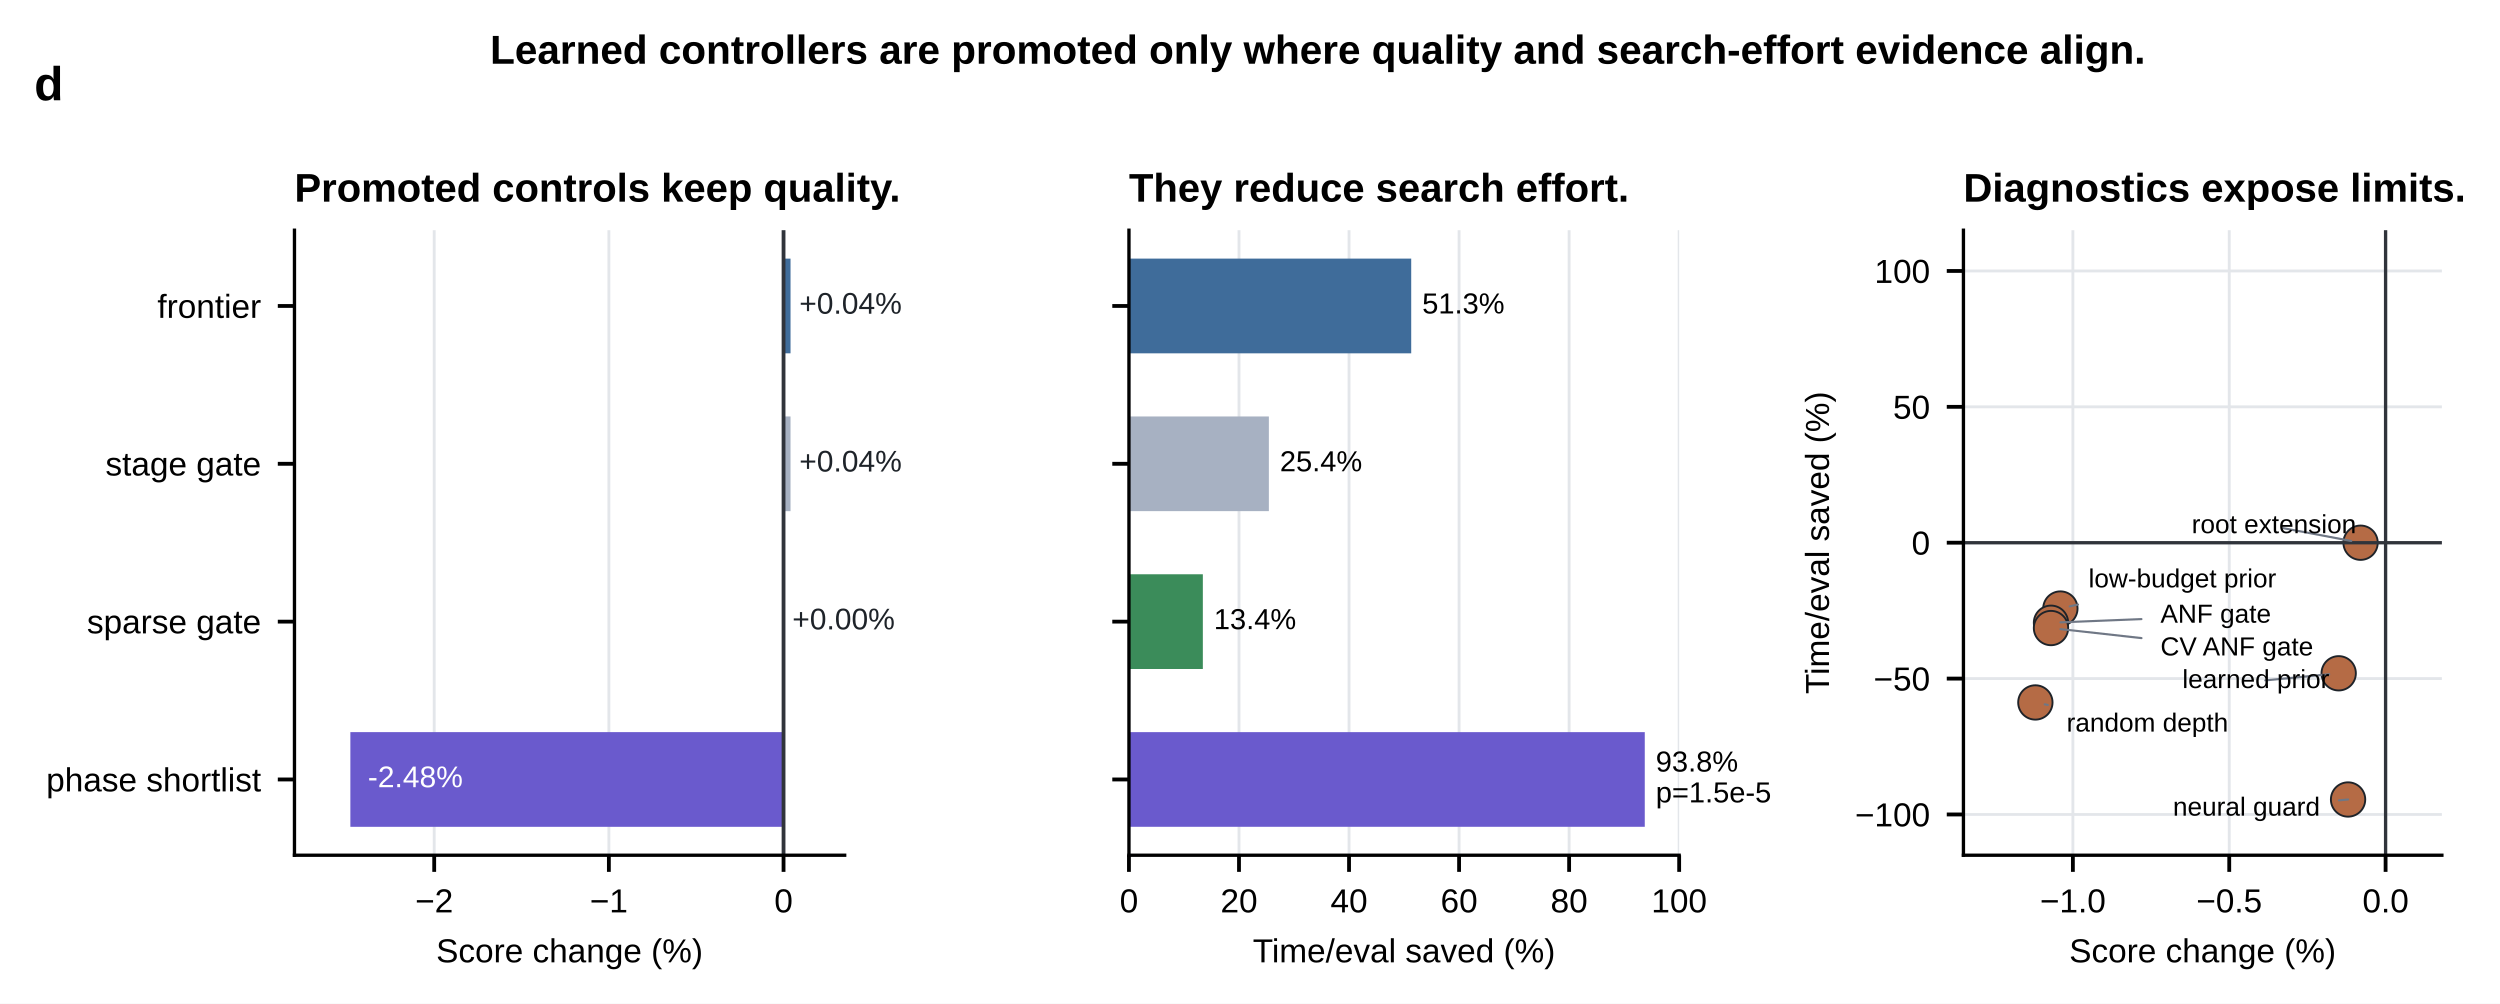
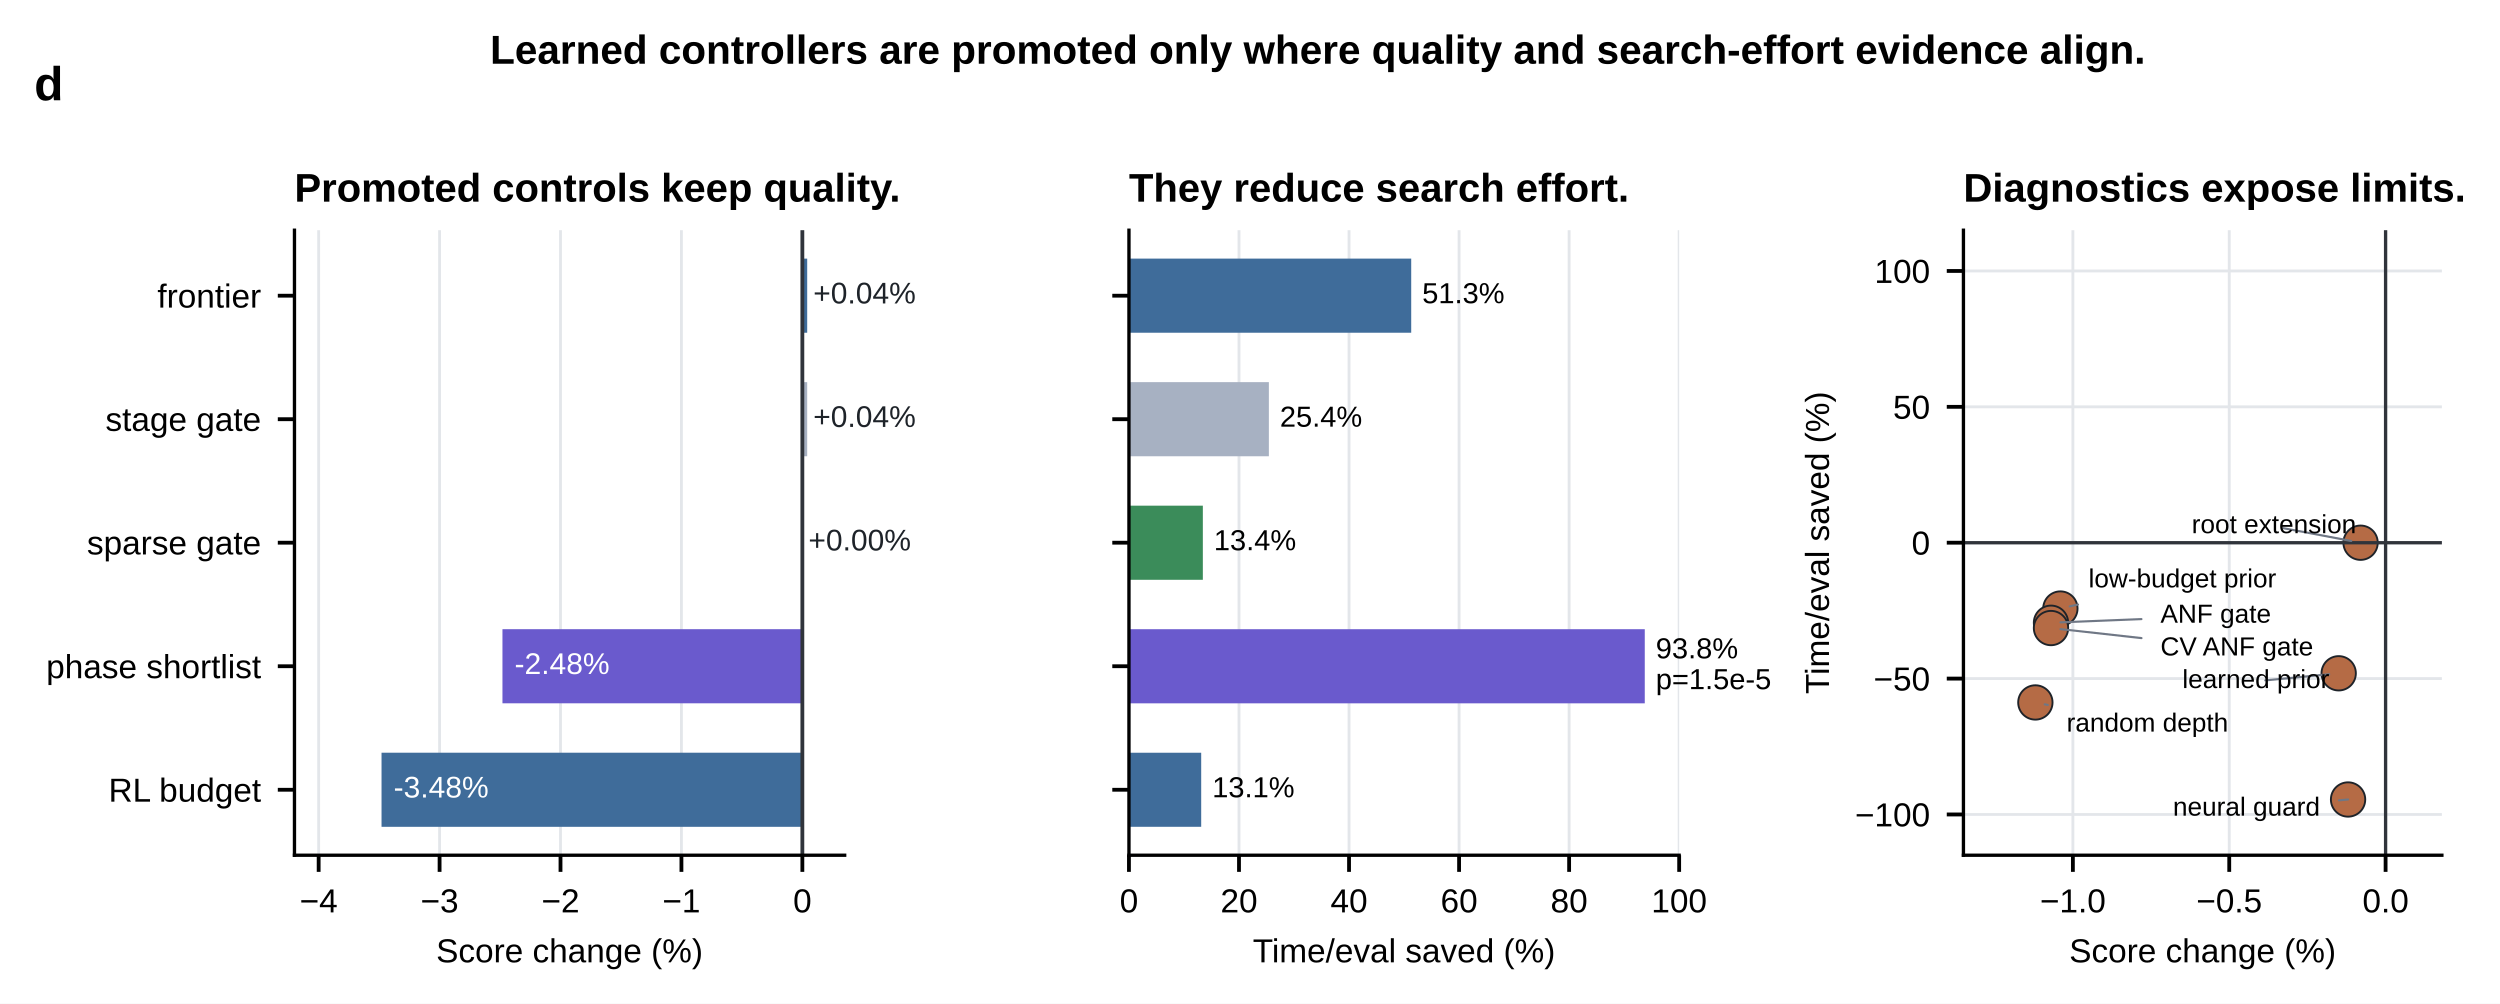
<svg xmlns="http://www.w3.org/2000/svg" xmlns:xlink="http://www.w3.org/1999/xlink" width="525.063pt" height="210.791pt" viewBox="0 0 525.063 210.791" version="1.1">
  <defs>
    <style type="text/css">*{stroke-linejoin: round; stroke-linecap: butt}</style>
  </defs>
  <g id="figure_1">
    <g id="patch_1">
      <path d="M 0 210.791 L 525.063 210.791 L 525.063 0 L 0 0 z " style="fill: #ffffff" />
    </g>
    <g id="axes_1">
      <g id="patch_2">
        <path d="M 61.846 179.62 L 177.404 179.62 L 177.404 48.351 L 61.846 48.351 z " style="fill: #ffffff" />
      </g>
      <g id="matplotlib.axis_1">
        <g id="xtick_1">
          <g id="line2d_1">
-             <path d="M 91.194 179.62 L 91.194 48.351 " clip-path="url(#pb774f1482e)" style="fill: none; stroke: #e3e6ea; stroke-width: 0.6; stroke-linecap: square" />
+             <path d="M 66.925 179.62 L 66.925 48.351 " clip-path="url(#pb774f1482e)" style="fill: none; stroke: #e3e6ea; stroke-width: 0.6; stroke-linecap: square" />
          </g>
          <g id="line2d_2">
            <defs>
              <path id="m3d2e76e041" d="M 0 0 L 0 3.5 " style="stroke: #000000; stroke-width: 0.8" />
            </defs>
            <g>
-               <use xlink:href="#m3d2e76e041" x="91.194" y="179.62" style="stroke: #000000; stroke-width: 0.8" />
+               <use xlink:href="#m3d2e76e041" x="66.925" y="179.62" style="stroke: #000000; stroke-width: 0.8" />
            </g>
          </g>
          <g id="text_1">
-             <text style="font-size: 7px; font-family: 'Arial', 'Helvetica', 'DejaVu Sans', sans-serif; text-anchor: middle" x="91.194" y="191.63" transform="rotate(-0 91.194 191.6305)">−2</text>
+             <text style="font-size: 7px; font-family: 'Arial', 'Helvetica', 'DejaVu Sans', sans-serif; text-anchor: middle" x="66.925" y="191.63" transform="rotate(-0 66.92546 191.6305)">−4</text>
          </g>
        </g>
        <g id="xtick_2">
          <g id="line2d_3">
-             <path d="M 127.879 179.62 L 127.879 48.351 " clip-path="url(#pb774f1482e)" style="fill: none; stroke: #e3e6ea; stroke-width: 0.6; stroke-linecap: square" />
+             <path d="M 92.323 179.62 L 92.323 48.351 " clip-path="url(#pb774f1482e)" style="fill: none; stroke: #e3e6ea; stroke-width: 0.6; stroke-linecap: square" />
          </g>
          <g id="line2d_4">
            <g>
-               <use xlink:href="#m3d2e76e041" x="127.879" y="179.62" style="stroke: #000000; stroke-width: 0.8" />
+               <use xlink:href="#m3d2e76e041" x="92.323" y="179.62" style="stroke: #000000; stroke-width: 0.8" />
            </g>
          </g>
          <g id="text_2">
-             <text style="font-size: 7px; font-family: 'Arial', 'Helvetica', 'DejaVu Sans', sans-serif; text-anchor: middle" x="127.879" y="191.63" transform="rotate(-0 127.879 191.6305)">−1</text>
+             <text style="font-size: 7px; font-family: 'Arial', 'Helvetica', 'DejaVu Sans', sans-serif; text-anchor: middle" x="92.323" y="191.63" transform="rotate(-0 92.32277 191.6305)">−3</text>
          </g>
        </g>
        <g id="xtick_3">
          <g id="line2d_5">
-             <path d="M 164.564 179.62 L 164.564 48.351 " clip-path="url(#pb774f1482e)" style="fill: none; stroke: #e3e6ea; stroke-width: 0.6; stroke-linecap: square" />
+             <path d="M 117.72 179.62 L 117.72 48.351 " clip-path="url(#pb774f1482e)" style="fill: none; stroke: #e3e6ea; stroke-width: 0.6; stroke-linecap: square" />
          </g>
          <g id="line2d_6">
            <g>
-               <use xlink:href="#m3d2e76e041" x="164.564" y="179.62" style="stroke: #000000; stroke-width: 0.8" />
+               <use xlink:href="#m3d2e76e041" x="117.72" y="179.62" style="stroke: #000000; stroke-width: 0.8" />
            </g>
          </g>
          <g id="text_3">
-             <text style="font-size: 7px; font-family: 'Arial', 'Helvetica', 'DejaVu Sans', sans-serif; text-anchor: middle" x="164.564" y="191.63" transform="rotate(-0 164.564 191.6305)">0</text>
-           </g>
-         </g>
-         <g id="text_4">
+             <text style="font-size: 7px; font-family: 'Arial', 'Helvetica', 'DejaVu Sans', sans-serif; text-anchor: middle" x="117.72" y="191.63" transform="rotate(-0 117.7201 191.6305)">−2</text>
+           </g>
+         </g>
+         <g id="xtick_4">
+           <g id="line2d_7">
+             <path d="M 143.117 179.62 L 143.117 48.351 " clip-path="url(#pb774f1482e)" style="fill: none; stroke: #e3e6ea; stroke-width: 0.6; stroke-linecap: square" />
+           </g>
+           <g id="line2d_8">
+             <g>
+               <use xlink:href="#m3d2e76e041" x="143.117" y="179.62" style="stroke: #000000; stroke-width: 0.8" />
+             </g>
+           </g>
+           <g id="text_4">
+             <text style="font-size: 7px; font-family: 'Arial', 'Helvetica', 'DejaVu Sans', sans-serif; text-anchor: middle" x="143.117" y="191.63" transform="rotate(-0 143.1174 191.6305)">−1</text>
+           </g>
+         </g>
+         <g id="xtick_5">
+           <g id="line2d_9">
+             <path d="M 168.515 179.62 L 168.515 48.351 " clip-path="url(#pb774f1482e)" style="fill: none; stroke: #e3e6ea; stroke-width: 0.6; stroke-linecap: square" />
+           </g>
+           <g id="line2d_10">
+             <g>
+               <use xlink:href="#m3d2e76e041" x="168.515" y="179.62" style="stroke: #000000; stroke-width: 0.8" />
+             </g>
+           </g>
+           <g id="text_5">
+             <text style="font-size: 7px; font-family: 'Arial', 'Helvetica', 'DejaVu Sans', sans-serif; text-anchor: middle" x="168.515" y="191.63" transform="rotate(-0 168.5147 191.6305)">0</text>
+           </g>
+         </g>
+         <g id="text_6">
          <text style="font-size: 7px; font-family: 'Arial', 'Helvetica', 'DejaVu Sans', sans-serif; text-anchor: middle" x="119.625" y="202.118" transform="rotate(-0 119.6249 202.1175)">Score change (%)</text>
        </g>
      </g>
      <g id="matplotlib.axis_2">
        <g id="ytick_1">
-           <g id="line2d_7">
+           <g id="line2d_11">
            <defs>
              <path id="m17654f77af" d="M 0 0 L -3.5 0 " style="stroke: #000000; stroke-width: 0.8" />
            </defs>
            <g>
-               <use xlink:href="#m17654f77af" x="61.846" y="64.262" style="stroke: #000000; stroke-width: 0.8" />
-             </g>
-           </g>
-           <g id="text_5">
-             <text style="font-size: 7px; font-family: 'Arial', 'Helvetica', 'DejaVu Sans', sans-serif; text-anchor: end" x="54.846" y="66.767" transform="rotate(-0 54.846 66.7673)">frontier</text>
+               <use xlink:href="#m17654f77af" x="61.846" y="62.1" style="stroke: #000000; stroke-width: 0.8" />
+             </g>
+           </g>
+           <g id="text_7">
+             <text style="font-size: 7px; font-family: 'Arial', 'Helvetica', 'DejaVu Sans', sans-serif; text-anchor: end" x="54.846" y="64.605" transform="rotate(-0 54.846 64.60542)">frontier</text>
          </g>
        </g>
        <g id="ytick_2">
-           <g id="line2d_8">
-             <g>
-               <use xlink:href="#m17654f77af" x="61.846" y="97.411" style="stroke: #000000; stroke-width: 0.8" />
-             </g>
-           </g>
-           <g id="text_6">
-             <text style="font-size: 7px; font-family: 'Arial', 'Helvetica', 'DejaVu Sans', sans-serif; text-anchor: end" x="54.846" y="99.875" transform="rotate(-0 54.846 99.87511)">stage gate</text>
+           <g id="line2d_12">
+             <g>
+               <use xlink:href="#m17654f77af" x="61.846" y="88.043" style="stroke: #000000; stroke-width: 0.8" />
+             </g>
+           </g>
+           <g id="text_8">
+             <text style="font-size: 7px; font-family: 'Arial', 'Helvetica', 'DejaVu Sans', sans-serif; text-anchor: end" x="54.846" y="90.507" transform="rotate(-0 54.846 90.50697)">stage gate</text>
          </g>
        </g>
        <g id="ytick_3">
-           <g id="line2d_9">
-             <g>
-               <use xlink:href="#m17654f77af" x="61.846" y="130.56" style="stroke: #000000; stroke-width: 0.8" />
-             </g>
-           </g>
-           <g id="text_7">
-             <text style="font-size: 7px; font-family: 'Arial', 'Helvetica', 'DejaVu Sans', sans-serif; text-anchor: end" x="54.846" y="133.024" transform="rotate(-0 54.846 133.0239)">sparse gate</text>
+           <g id="line2d_13">
+             <g>
+               <use xlink:href="#m17654f77af" x="61.846" y="113.985" style="stroke: #000000; stroke-width: 0.8" />
+             </g>
+           </g>
+           <g id="text_9">
+             <text style="font-size: 7px; font-family: 'Arial', 'Helvetica', 'DejaVu Sans', sans-serif; text-anchor: end" x="54.846" y="116.45" transform="rotate(-0 54.846 116.4495)">sparse gate</text>
          </g>
        </g>
        <g id="ytick_4">
-           <g id="line2d_10">
-             <g>
-               <use xlink:href="#m17654f77af" x="61.846" y="163.709" style="stroke: #000000; stroke-width: 0.8" />
-             </g>
-           </g>
-           <g id="text_8">
-             <text style="font-size: 7px; font-family: 'Arial', 'Helvetica', 'DejaVu Sans', sans-serif; text-anchor: end" x="54.846" y="166.214" transform="rotate(-0 54.846 166.2138)">phase shortlist</text>
+           <g id="line2d_14">
+             <g>
+               <use xlink:href="#m17654f77af" x="61.846" y="139.928" style="stroke: #000000; stroke-width: 0.8" />
+             </g>
+           </g>
+           <g id="text_10">
+             <text style="font-size: 7px; font-family: 'Arial', 'Helvetica', 'DejaVu Sans', sans-serif; text-anchor: end" x="54.846" y="142.433" transform="rotate(-0 54.846 142.4331)">phase shortlist</text>
+           </g>
+         </g>
+         <g id="ytick_5">
+           <g id="line2d_15">
+             <g>
+               <use xlink:href="#m17654f77af" x="61.846" y="165.87" style="stroke: #000000; stroke-width: 0.8" />
+             </g>
+           </g>
+           <g id="text_11">
+             <text style="font-size: 7px; font-family: 'Arial', 'Helvetica', 'DejaVu Sans', sans-serif; text-anchor: end" x="54.846" y="168.376" transform="rotate(-0 54.846 168.3757)">RL budget</text>
          </g>
        </g>
      </g>
      <g id="patch_3">
-         <path d="M 164.564 54.317 L 166.031 54.317 L 166.031 74.207 L 164.564 74.207 z " clip-path="url(#pb774f1482e)" style="fill: #3f6c9a" />
+         <path d="M 168.515 54.317 L 169.531 54.317 L 169.531 69.883 L 168.515 69.883 z " clip-path="url(#pb774f1482e)" style="fill: #3f6c9a" />
      </g>
      <g id="patch_4">
-         <path d="M 164.564 87.466 L 166.031 87.466 L 166.031 107.356 L 164.564 107.356 z " clip-path="url(#pb774f1482e)" style="fill: #a7b1c2" />
+         <path d="M 168.515 80.26 L 169.531 80.26 L 169.531 95.826 L 168.515 95.826 z " clip-path="url(#pb774f1482e)" style="fill: #a7b1c2" />
      </g>
      <g id="patch_5">
-         <path d="M 164.564 120.615 L 164.564 120.615 L 164.564 140.504 L 164.564 140.504 z " clip-path="url(#pb774f1482e)" style="fill: #3b8c5a" />
+         <path d="M 168.515 106.203 L 168.515 106.203 L 168.515 121.768 L 168.515 121.768 z " clip-path="url(#pb774f1482e)" style="fill: #3b8c5a" />
      </g>
      <g id="patch_6">
-         <path d="M 164.564 153.764 L 73.585 153.764 L 73.585 173.653 L 164.564 173.653 z " clip-path="url(#pb774f1482e)" style="fill: #6a5acd" />
-       </g>
-       <g id="line2d_11">
-         <path d="M 164.564 179.62 L 164.564 48.351 " clip-path="url(#pb774f1482e)" style="fill: none; stroke: #30343b; stroke-width: 0.8; stroke-linecap: square" />
+         <path d="M 168.515 132.145 L 105.529 132.145 L 105.529 147.711 L 168.515 147.711 z " clip-path="url(#pb774f1482e)" style="fill: #6a5acd" />
      </g>
      <g id="patch_7">
+         <path d="M 168.515 158.088 L 80.132 158.088 L 80.132 173.653 L 168.515 173.653 z " clip-path="url(#pb774f1482e)" style="fill: #3f6c9a" />
+       </g>
+       <g id="line2d_16">
+         <path d="M 168.515 179.62 L 168.515 48.351 " clip-path="url(#pb774f1482e)" style="fill: none; stroke: #30343b; stroke-width: 0.8; stroke-linecap: square" />
+       </g>
+       <g id="patch_8">
        <path d="M 61.846 179.62 L 61.846 48.351 " style="fill: none; stroke: #000000; stroke-width: 0.7; stroke-linejoin: miter; stroke-linecap: square" />
      </g>
-       <g id="patch_8">
+       <g id="patch_9">
        <path d="M 61.846 179.62 L 177.404 179.62 " style="fill: none; stroke: #000000; stroke-width: 0.7; stroke-linejoin: miter; stroke-linecap: square" />
      </g>
-       <g id="text_9">
-         <text style="font-size: 6.3px; font-family: 'Arial', 'Helvetica', 'DejaVu Sans', sans-serif; text-anchor: start; fill: #1e2329" x="167.866" y="65.891" transform="rotate(-0 167.8657 65.89071)">+0.04%</text>
-       </g>
-       <g id="text_10">
-         <text style="font-size: 6.3px; font-family: 'Arial', 'Helvetica', 'DejaVu Sans', sans-serif; text-anchor: start; fill: #1e2329" x="167.866" y="99.04" transform="rotate(-0 167.8657 99.03955)">+0.04%</text>
-       </g>
-       <g id="text_11">
-         <text style="font-size: 6.3px; font-family: 'Arial', 'Helvetica', 'DejaVu Sans', sans-serif; text-anchor: start; fill: #1e2329" x="166.398" y="132.188" transform="rotate(-0 166.3983 132.1884)">+0.00%</text>
-       </g>
      <g id="text_12">
-         <text style="font-size: 6.3px; font-family: 'Arial', 'Helvetica', 'DejaVu Sans', sans-serif; text-anchor: start; fill: #ffffff" x="77.254" y="165.337" transform="rotate(-0 77.2537 165.3372)">-2.48%</text>
+         <text style="font-size: 6.3px; font-family: 'Arial', 'Helvetica', 'DejaVu Sans', sans-serif; text-anchor: start; fill: #1e2329" x="170.8" y="63.729" transform="rotate(-0 170.8005 63.72883)">+0.04%</text>
      </g>
      <g id="text_13">
+         <text style="font-size: 6.3px; font-family: 'Arial', 'Helvetica', 'DejaVu Sans', sans-serif; text-anchor: start; fill: #1e2329" x="170.8" y="89.671" transform="rotate(-0 170.8005 89.6714)">+0.04%</text>
+       </g>
+       <g id="text_14">
+         <text style="font-size: 6.3px; font-family: 'Arial', 'Helvetica', 'DejaVu Sans', sans-serif; text-anchor: start; fill: #1e2329" x="169.785" y="115.614" transform="rotate(-0 169.7846 115.614)">+0.00%</text>
+       </g>
+       <g id="text_15">
+         <text style="font-size: 6.3px; font-family: 'Arial', 'Helvetica', 'DejaVu Sans', sans-serif; text-anchor: start; fill: #ffffff" x="108.069" y="141.557" transform="rotate(-0 108.0691 141.5565)">-2.48%</text>
+       </g>
+       <g id="text_16">
+         <text style="font-size: 6.3px; font-family: 'Arial', 'Helvetica', 'DejaVu Sans', sans-serif; text-anchor: start; fill: #ffffff" x="82.672" y="167.499" transform="rotate(-0 82.6718 167.4991)">-3.48%</text>
+       </g>
+       <g id="text_17">
        <text style="font-weight: 700; font-size: 8.4px; font-family: 'Arial', 'Helvetica', 'DejaVu Sans', sans-serif; text-anchor: start" x="61.846" y="42.351" transform="rotate(-0 61.846 42.35063)">Promoted controls keep quality.</text>
      </g>
    </g>
    <g id="axes_2">
-       <g id="patch_9">
+       <g id="patch_10">
        <path d="M 237.108 179.62 L 352.666 179.62 L 352.666 48.351 L 237.108 48.351 z " style="fill: #ffffff" />
      </g>
      <g id="matplotlib.axis_3">
-         <g id="xtick_4">
-           <g id="line2d_12">
+         <g id="xtick_6">
+           <g id="line2d_17">
            <path d="M 237.108 179.62 L 237.108 48.351 " clip-path="url(#pcdca7e01b0)" style="fill: none; stroke: #e3e6ea; stroke-width: 0.6; stroke-linecap: square" />
          </g>
-           <g id="line2d_13">
+           <g id="line2d_18">
            <g>
              <use xlink:href="#m3d2e76e041" x="237.108" y="179.62" style="stroke: #000000; stroke-width: 0.8" />
            </g>
          </g>
-           <g id="text_14">
+           <g id="text_18">
            <text style="font-size: 7px; font-family: 'Arial', 'Helvetica', 'DejaVu Sans', sans-serif; text-anchor: middle" x="237.108" y="191.63" transform="rotate(-0 237.1085 191.6305)">0</text>
          </g>
        </g>
-         <g id="xtick_5">
-           <g id="line2d_14">
+         <g id="xtick_7">
+           <g id="line2d_19">
            <path d="M 260.22 179.62 L 260.22 48.351 " clip-path="url(#pcdca7e01b0)" style="fill: none; stroke: #e3e6ea; stroke-width: 0.6; stroke-linecap: square" />
          </g>
-           <g id="line2d_15">
+           <g id="line2d_20">
            <g>
              <use xlink:href="#m3d2e76e041" x="260.22" y="179.62" style="stroke: #000000; stroke-width: 0.8" />
            </g>
          </g>
-           <g id="text_15">
+           <g id="text_19">
            <text style="font-size: 7px; font-family: 'Arial', 'Helvetica', 'DejaVu Sans', sans-serif; text-anchor: middle" x="260.22" y="191.63" transform="rotate(-0 260.22 191.6305)">20</text>
          </g>
        </g>
-         <g id="xtick_6">
-           <g id="line2d_16">
+         <g id="xtick_8">
+           <g id="line2d_21">
            <path d="M 283.332 179.62 L 283.332 48.351 " clip-path="url(#pcdca7e01b0)" style="fill: none; stroke: #e3e6ea; stroke-width: 0.6; stroke-linecap: square" />
          </g>
-           <g id="line2d_17">
+           <g id="line2d_22">
            <g>
              <use xlink:href="#m3d2e76e041" x="283.332" y="179.62" style="stroke: #000000; stroke-width: 0.8" />
            </g>
          </g>
-           <g id="text_16">
+           <g id="text_20">
            <text style="font-size: 7px; font-family: 'Arial', 'Helvetica', 'DejaVu Sans', sans-serif; text-anchor: middle" x="283.332" y="191.63" transform="rotate(-0 283.3316 191.6305)">40</text>
          </g>
        </g>
-         <g id="xtick_7">
-           <g id="line2d_18">
+         <g id="xtick_9">
+           <g id="line2d_23">
            <path d="M 306.443 179.62 L 306.443 48.351 " clip-path="url(#pcdca7e01b0)" style="fill: none; stroke: #e3e6ea; stroke-width: 0.6; stroke-linecap: square" />
          </g>
-           <g id="line2d_19">
+           <g id="line2d_24">
            <g>
              <use xlink:href="#m3d2e76e041" x="306.443" y="179.62" style="stroke: #000000; stroke-width: 0.8" />
            </g>
          </g>
-           <g id="text_17">
+           <g id="text_21">
            <text style="font-size: 7px; font-family: 'Arial', 'Helvetica', 'DejaVu Sans', sans-serif; text-anchor: middle" x="306.443" y="191.63" transform="rotate(-0 306.4432 191.6305)">60</text>
          </g>
        </g>
-         <g id="xtick_8">
-           <g id="line2d_20">
+         <g id="xtick_10">
+           <g id="line2d_25">
            <path d="M 329.555 179.62 L 329.555 48.351 " clip-path="url(#pcdca7e01b0)" style="fill: none; stroke: #e3e6ea; stroke-width: 0.6; stroke-linecap: square" />
          </g>
-           <g id="line2d_21">
+           <g id="line2d_26">
            <g>
              <use xlink:href="#m3d2e76e041" x="329.555" y="179.62" style="stroke: #000000; stroke-width: 0.8" />
            </g>
          </g>
-           <g id="text_18">
+           <g id="text_22">
            <text style="font-size: 7px; font-family: 'Arial', 'Helvetica', 'DejaVu Sans', sans-serif; text-anchor: middle" x="329.555" y="191.63" transform="rotate(-0 329.5547 191.6305)">80</text>
          </g>
        </g>
-         <g id="xtick_9">
-           <g id="line2d_22">
+         <g id="xtick_11">
+           <g id="line2d_27">
            <path d="M 352.666 179.62 L 352.666 48.351 " clip-path="url(#pcdca7e01b0)" style="fill: none; stroke: #e3e6ea; stroke-width: 0.6; stroke-linecap: square" />
          </g>
-           <g id="line2d_23">
+           <g id="line2d_28">
            <g>
              <use xlink:href="#m3d2e76e041" x="352.666" y="179.62" style="stroke: #000000; stroke-width: 0.8" />
            </g>
          </g>
-           <g id="text_19">
+           <g id="text_23">
            <text style="font-size: 7px; font-family: 'Arial', 'Helvetica', 'DejaVu Sans', sans-serif; text-anchor: middle" x="352.666" y="191.63" transform="rotate(-0 352.6663 191.6305)">100</text>
          </g>
        </g>
-         <g id="text_20">
+         <g id="text_24">
          <text style="font-size: 7px; font-family: 'Arial', 'Helvetica', 'DejaVu Sans', sans-serif; text-anchor: middle" x="294.887" y="202.118" transform="rotate(-0 294.8874 202.1175)">Time/eval saved (%)</text>
        </g>
      </g>
      <g id="matplotlib.axis_4">
-         <g id="ytick_5">
-           <g id="line2d_24">
-             <g>
-               <use xlink:href="#m17654f77af" x="237.108" y="64.262" style="stroke: #000000; stroke-width: 0.8" />
-             </g>
-           </g>
-         </g>
        <g id="ytick_6">
-           <g id="line2d_25">
-             <g>
-               <use xlink:href="#m17654f77af" x="237.108" y="97.411" style="stroke: #000000; stroke-width: 0.8" />
+           <g id="line2d_29">
+             <g>
+               <use xlink:href="#m17654f77af" x="237.108" y="62.1" style="stroke: #000000; stroke-width: 0.8" />
            </g>
          </g>
        </g>
        <g id="ytick_7">
-           <g id="line2d_26">
-             <g>
-               <use xlink:href="#m17654f77af" x="237.108" y="130.56" style="stroke: #000000; stroke-width: 0.8" />
+           <g id="line2d_30">
+             <g>
+               <use xlink:href="#m17654f77af" x="237.108" y="88.043" style="stroke: #000000; stroke-width: 0.8" />
            </g>
          </g>
        </g>
        <g id="ytick_8">
-           <g id="line2d_27">
-             <g>
-               <use xlink:href="#m17654f77af" x="237.108" y="163.709" style="stroke: #000000; stroke-width: 0.8" />
-             </g>
-           </g>
-         </g>
-       </g>
-       <g id="patch_10">
-         <path d="M 237.108 54.317 L 296.39 54.317 L 296.39 74.207 L 237.108 74.207 z " clip-path="url(#pcdca7e01b0)" style="fill: #3f6c9a" />
+           <g id="line2d_31">
+             <g>
+               <use xlink:href="#m17654f77af" x="237.108" y="113.985" style="stroke: #000000; stroke-width: 0.8" />
+             </g>
+           </g>
+         </g>
+         <g id="ytick_9">
+           <g id="line2d_32">
+             <g>
+               <use xlink:href="#m17654f77af" x="237.108" y="139.928" style="stroke: #000000; stroke-width: 0.8" />
+             </g>
+           </g>
+         </g>
+         <g id="ytick_10">
+           <g id="line2d_33">
+             <g>
+               <use xlink:href="#m17654f77af" x="237.108" y="165.87" style="stroke: #000000; stroke-width: 0.8" />
+             </g>
+           </g>
+         </g>
      </g>
      <g id="patch_11">
-         <path d="M 237.108 87.466 L 266.495 87.466 L 266.495 107.356 L 237.108 107.356 z " clip-path="url(#pcdca7e01b0)" style="fill: #a7b1c2" />
+         <path d="M 237.108 54.317 L 296.39 54.317 L 296.39 69.883 L 237.108 69.883 z " clip-path="url(#pcdca7e01b0)" style="fill: #3f6c9a" />
      </g>
      <g id="patch_12">
-         <path d="M 237.108 120.615 L 252.628 120.615 L 252.628 140.504 L 237.108 140.504 z " clip-path="url(#pcdca7e01b0)" style="fill: #3b8c5a" />
+         <path d="M 237.108 80.26 L 266.495 80.26 L 266.495 95.826 L 237.108 95.826 z " clip-path="url(#pcdca7e01b0)" style="fill: #a7b1c2" />
      </g>
      <g id="patch_13">
-         <path d="M 237.108 153.764 L 345.444 153.764 L 345.444 173.653 L 237.108 173.653 z " clip-path="url(#pcdca7e01b0)" style="fill: #6a5acd" />
+         <path d="M 237.108 106.203 L 252.628 106.203 L 252.628 121.768 L 237.108 121.768 z " clip-path="url(#pcdca7e01b0)" style="fill: #3b8c5a" />
      </g>
      <g id="patch_14">
+         <path d="M 237.108 132.145 L 345.444 132.145 L 345.444 147.711 L 237.108 147.711 z " clip-path="url(#pcdca7e01b0)" style="fill: #6a5acd" />
+       </g>
+       <g id="patch_15">
+         <path d="M 237.108 158.088 L 252.281 158.088 L 252.281 173.653 L 237.108 173.653 z " clip-path="url(#pcdca7e01b0)" style="fill: #3f6c9a" />
+       </g>
+       <g id="patch_16">
        <path d="M 237.108 179.62 L 237.108 48.351 " style="fill: none; stroke: #000000; stroke-width: 0.7; stroke-linejoin: miter; stroke-linecap: square" />
      </g>
-       <g id="patch_15">
+       <g id="patch_17">
        <path d="M 237.108 179.62 L 352.666 179.62 " style="fill: none; stroke: #000000; stroke-width: 0.7; stroke-linejoin: miter; stroke-linecap: square" />
      </g>
-       <g id="text_21">
-         <text style="font-size: 6.1px; font-family: 'Arial', 'Helvetica', 'DejaVu Sans', sans-serif; text-anchor: start" x="298.701" y="65.839" transform="rotate(-0 298.7008 65.83901)">51.3%</text>
-       </g>
-       <g id="text_22">
-         <text style="font-size: 6.1px; font-family: 'Arial', 'Helvetica', 'DejaVu Sans', sans-serif; text-anchor: start" x="268.806" y="98.988" transform="rotate(-0 268.806 98.98784)">25.4%</text>
-       </g>
-       <g id="text_23">
-         <text style="font-size: 6.1px; font-family: 'Arial', 'Helvetica', 'DejaVu Sans', sans-serif; text-anchor: start" x="254.939" y="132.137" transform="rotate(-0 254.9391 132.1367)">13.4%</text>
-       </g>
-       <g id="text_24">
-         <text style="font-size: 6.1px; font-family: 'Arial', 'Helvetica', 'DejaVu Sans', sans-serif" transform="translate(347.7551 162.0487)">93.8%</text>
-         <text style="font-size: 6.1px; font-family: 'Arial', 'Helvetica', 'DejaVu Sans', sans-serif" transform="translate(347.7551 168.5223)">p=1.5e-5</text>
-       </g>
      <g id="text_25">
+         <text style="font-size: 6.1px; font-family: 'Arial', 'Helvetica', 'DejaVu Sans', sans-serif; text-anchor: start" x="298.701" y="63.677" transform="rotate(-0 298.7008 63.67713)">51.3%</text>
+       </g>
+       <g id="text_26">
+         <text style="font-size: 6.1px; font-family: 'Arial', 'Helvetica', 'DejaVu Sans', sans-serif; text-anchor: start" x="268.806" y="89.62" transform="rotate(-0 268.806 89.61969)">25.4%</text>
+       </g>
+       <g id="text_27">
+         <text style="font-size: 6.1px; font-family: 'Arial', 'Helvetica', 'DejaVu Sans', sans-serif; text-anchor: start" x="254.939" y="115.562" transform="rotate(-0 254.9391 115.5623)">13.4%</text>
+       </g>
+       <g id="text_28">
+         <text style="font-size: 6.1px; font-family: 'Arial', 'Helvetica', 'DejaVu Sans', sans-serif" transform="translate(347.7551 138.268)">93.8%</text>
+         <text style="font-size: 6.1px; font-family: 'Arial', 'Helvetica', 'DejaVu Sans', sans-serif" transform="translate(347.7551 144.7416)">p=1.5e-5</text>
+       </g>
+       <g id="text_29">
+         <text style="font-size: 6.1px; font-family: 'Arial', 'Helvetica', 'DejaVu Sans', sans-serif; text-anchor: start" x="254.592" y="167.447" transform="rotate(-0 254.5924 167.4474)">13.1%</text>
+       </g>
+       <g id="text_30">
        <text style="font-weight: 700; font-size: 8.4px; font-family: 'Arial', 'Helvetica', 'DejaVu Sans', sans-serif; text-anchor: start" x="237.108" y="42.351" transform="rotate(-0 237.1085 42.35063)">They reduce search effort.</text>
      </g>
    </g>
    <g id="axes_3">
-       <g id="patch_16">
+       <g id="patch_18">
        <path d="M 412.371 179.62 L 512.856 179.62 L 512.856 48.351 L 412.371 48.351 z " style="fill: #ffffff" />
      </g>
      <g id="matplotlib.axis_5">
-         <g id="xtick_10">
-           <g id="line2d_28">
+         <g id="xtick_12">
+           <g id="line2d_34">
            <path d="M 435.358 179.62 L 435.358 48.351 " clip-path="url(#p920092bc43)" style="fill: none; stroke: #e3e6ea; stroke-width: 0.6; stroke-linecap: square" />
          </g>
-           <g id="line2d_29">
+           <g id="line2d_35">
            <g>
              <use xlink:href="#m3d2e76e041" x="435.358" y="179.62" style="stroke: #000000; stroke-width: 0.8" />
            </g>
          </g>
-           <g id="text_26">
+           <g id="text_31">
            <text style="font-size: 7px; font-family: 'Arial', 'Helvetica', 'DejaVu Sans', sans-serif; text-anchor: middle" x="435.358" y="191.63" transform="rotate(-0 435.3578 191.6305)">−1.0</text>
          </g>
        </g>
-         <g id="xtick_11">
-           <g id="line2d_30">
+         <g id="xtick_13">
+           <g id="line2d_36">
            <path d="M 468.196 179.62 L 468.196 48.351 " clip-path="url(#p920092bc43)" style="fill: none; stroke: #e3e6ea; stroke-width: 0.6; stroke-linecap: square" />
          </g>
-           <g id="line2d_31">
+           <g id="line2d_37">
            <g>
              <use xlink:href="#m3d2e76e041" x="468.196" y="179.62" style="stroke: #000000; stroke-width: 0.8" />
            </g>
          </g>
-           <g id="text_27">
+           <g id="text_32">
            <text style="font-size: 7px; font-family: 'Arial', 'Helvetica', 'DejaVu Sans', sans-serif; text-anchor: middle" x="468.196" y="191.63" transform="rotate(-0 468.196 191.6305)">−0.5</text>
          </g>
        </g>
-         <g id="xtick_12">
-           <g id="line2d_32">
+         <g id="xtick_14">
+           <g id="line2d_38">
            <path d="M 501.034 179.62 L 501.034 48.351 " clip-path="url(#p920092bc43)" style="fill: none; stroke: #e3e6ea; stroke-width: 0.6; stroke-linecap: square" />
          </g>
-           <g id="line2d_33">
+           <g id="line2d_39">
            <g>
              <use xlink:href="#m3d2e76e041" x="501.034" y="179.62" style="stroke: #000000; stroke-width: 0.8" />
            </g>
          </g>
-           <g id="text_28">
+           <g id="text_33">
            <text style="font-size: 7px; font-family: 'Arial', 'Helvetica', 'DejaVu Sans', sans-serif; text-anchor: middle" x="501.034" y="191.63" transform="rotate(-0 501.0342 191.6305)">0.0</text>
          </g>
        </g>
-         <g id="text_29">
+         <g id="text_34">
          <text style="font-size: 7px; font-family: 'Arial', 'Helvetica', 'DejaVu Sans', sans-serif; text-anchor: middle" x="462.613" y="202.118" transform="rotate(-0 462.6135 202.1175)">Score change (%)</text>
        </g>
      </g>
      <g id="matplotlib.axis_6">
-         <g id="ytick_9">
-           <g id="line2d_34">
+         <g id="ytick_11">
+           <g id="line2d_40">
            <path d="M 412.371 171.059 L 512.856 171.059 " clip-path="url(#p920092bc43)" style="fill: none; stroke: #e3e6ea; stroke-width: 0.6; stroke-linecap: square" />
          </g>
-           <g id="line2d_35">
+           <g id="line2d_41">
            <g>
              <use xlink:href="#m17654f77af" x="412.371" y="171.059" style="stroke: #000000; stroke-width: 0.8" />
            </g>
          </g>
-           <g id="text_30">
+           <g id="text_35">
            <text style="font-size: 7px; font-family: 'Arial', 'Helvetica', 'DejaVu Sans', sans-serif; text-anchor: end" x="405.371" y="173.564" transform="rotate(-0 405.371 173.5642)">−100</text>
          </g>
        </g>
-         <g id="ytick_10">
-           <g id="line2d_36">
+         <g id="ytick_12">
+           <g id="line2d_42">
            <path d="M 412.371 142.522 L 512.856 142.522 " clip-path="url(#p920092bc43)" style="fill: none; stroke: #e3e6ea; stroke-width: 0.6; stroke-linecap: square" />
          </g>
-           <g id="line2d_37">
+           <g id="line2d_43">
            <g>
              <use xlink:href="#m17654f77af" x="412.371" y="142.522" style="stroke: #000000; stroke-width: 0.8" />
            </g>
          </g>
-           <g id="text_31">
+           <g id="text_36">
            <text style="font-size: 7px; font-family: 'Arial', 'Helvetica', 'DejaVu Sans', sans-serif; text-anchor: end" x="405.371" y="145.027" transform="rotate(-0 405.371 145.0274)">−50</text>
          </g>
        </g>
-         <g id="ytick_11">
-           <g id="line2d_38">
+         <g id="ytick_13">
+           <g id="line2d_44">
            <path d="M 412.371 113.985 L 512.856 113.985 " clip-path="url(#p920092bc43)" style="fill: none; stroke: #e3e6ea; stroke-width: 0.6; stroke-linecap: square" />
          </g>
-           <g id="line2d_39">
+           <g id="line2d_45">
            <g>
              <use xlink:href="#m17654f77af" x="412.371" y="113.985" style="stroke: #000000; stroke-width: 0.8" />
            </g>
          </g>
-           <g id="text_32">
+           <g id="text_37">
            <text style="font-size: 7px; font-family: 'Arial', 'Helvetica', 'DejaVu Sans', sans-serif; text-anchor: end" x="405.371" y="116.491" transform="rotate(-0 405.371 116.4905)">0</text>
          </g>
        </g>
-         <g id="ytick_12">
-           <g id="line2d_40">
+         <g id="ytick_14">
+           <g id="line2d_46">
            <path d="M 412.371 85.448 L 512.856 85.448 " clip-path="url(#p920092bc43)" style="fill: none; stroke: #e3e6ea; stroke-width: 0.6; stroke-linecap: square" />
          </g>
-           <g id="line2d_41">
+           <g id="line2d_47">
            <g>
              <use xlink:href="#m17654f77af" x="412.371" y="85.448" style="stroke: #000000; stroke-width: 0.8" />
            </g>
          </g>
-           <g id="text_33">
+           <g id="text_38">
            <text style="font-size: 7px; font-family: 'Arial', 'Helvetica', 'DejaVu Sans', sans-serif; text-anchor: end" x="405.371" y="87.954" transform="rotate(-0 405.371 87.95373)">50</text>
          </g>
        </g>
-         <g id="ytick_13">
-           <g id="line2d_42">
+         <g id="ytick_15">
+           <g id="line2d_48">
            <path d="M 412.371 56.912 L 512.856 56.912 " clip-path="url(#p920092bc43)" style="fill: none; stroke: #e3e6ea; stroke-width: 0.6; stroke-linecap: square" />
          </g>
-           <g id="line2d_43">
+           <g id="line2d_49">
            <g>
              <use xlink:href="#m17654f77af" x="412.371" y="56.912" style="stroke: #000000; stroke-width: 0.8" />
            </g>
          </g>
-           <g id="text_34">
+           <g id="text_39">
            <text style="font-size: 7px; font-family: 'Arial', 'Helvetica', 'DejaVu Sans', sans-serif; text-anchor: end" x="405.371" y="59.417" transform="rotate(-0 405.371 59.41691)">100</text>
          </g>
        </g>
-         <g id="text_35">
+         <g id="text_40">
          <text style="font-size: 7px; font-family: 'Arial', 'Helvetica', 'DejaVu Sans', sans-serif; text-anchor: middle" x="384.131" y="113.985" transform="rotate(-90 384.1313 113.9853)">Time/eval saved (%)</text>
        </g>
      </g>
      <g id="PathCollection_1">
        <defs>
          <path id="m7246512e9c" d="M 0 3.606 C 0.956 3.606 1.873 3.226 2.55 2.55 C 3.226 1.873 3.606 0.956 3.606 0 C 3.606 -0.956 3.226 -1.873 2.55 -2.55 C 1.873 -3.226 0.956 -3.606 0 -3.606 C -0.956 -3.606 -1.873 -3.226 -2.55 -2.55 C -3.226 -1.873 -3.606 -0.956 -3.606 0 C -3.606 0.956 -3.226 1.873 -2.55 2.55 C -1.873 3.226 -0.956 3.606 0 3.606 z " style="stroke: #1e2329; stroke-width: 0.4" />
        </defs>
        <g clip-path="url(#p920092bc43)">
          <use xlink:href="#m7246512e9c" x="427.477" y="147.533" style="fill: #b56b45; stroke: #1e2329; stroke-width: 0.4" />
        </g>
      </g>
      <g id="PathCollection_2">
        <g clip-path="url(#p920092bc43)">
          <use xlink:href="#m7246512e9c" x="491.183" y="141.409" style="fill: #b56b45; stroke: #1e2329; stroke-width: 0.4" />
        </g>
      </g>
      <g id="PathCollection_3">
        <g clip-path="url(#p920092bc43)">
          <use xlink:href="#m7246512e9c" x="432.731" y="127.809" style="fill: #b56b45; stroke: #1e2329; stroke-width: 0.4" />
        </g>
      </g>
      <g id="PathCollection_4">
        <g clip-path="url(#p920092bc43)">
          <use xlink:href="#m7246512e9c" x="430.76" y="130.793" style="fill: #b56b45; stroke: #1e2329; stroke-width: 0.4" />
        </g>
      </g>
      <g id="PathCollection_5">
        <g clip-path="url(#p920092bc43)">
          <use xlink:href="#m7246512e9c" x="430.76" y="131.906" style="fill: #b56b45; stroke: #1e2329; stroke-width: 0.4" />
        </g>
      </g>
      <g id="PathCollection_6">
        <g clip-path="url(#p920092bc43)">
          <use xlink:href="#m7246512e9c" x="493.153" y="167.914" style="fill: #b56b45; stroke: #1e2329; stroke-width: 0.4" />
        </g>
      </g>
      <g id="PathCollection_7">
        <g clip-path="url(#p920092bc43)">
          <use xlink:href="#m7246512e9c" x="495.78" y="113.985" style="fill: #b56b45; stroke: #1e2329; stroke-width: 0.4" />
        </g>
      </g>
-       <g id="line2d_44">
+       <g id="line2d_50">
        <path d="M 501.034 179.62 L 501.034 48.351 " clip-path="url(#p920092bc43)" style="fill: none; stroke: #30343b; stroke-width: 0.7; stroke-linecap: square" />
      </g>
-       <g id="line2d_45">
+       <g id="line2d_51">
        <path d="M 412.371 113.985 L 512.856 113.985 " clip-path="url(#p920092bc43)" style="fill: none; stroke: #30343b; stroke-width: 0.7; stroke-linecap: square" />
      </g>
-       <g id="patch_17">
+       <g id="patch_19">
        <path d="M 412.371 179.62 L 412.371 48.351 " style="fill: none; stroke: #000000; stroke-width: 0.7; stroke-linejoin: miter; stroke-linecap: square" />
      </g>
-       <g id="patch_18">
+       <g id="patch_20">
        <path d="M 412.371 179.62 L 512.856 179.62 " style="fill: none; stroke: #000000; stroke-width: 0.7; stroke-linejoin: miter; stroke-linecap: square" />
      </g>
-       <g id="patch_19">
+       <g id="patch_21">
        <path d="M 430.085 148.053 Q 429.762 147.989 429.44 147.925 " style="fill: none; stroke: #6f7785; stroke-width: 0.45; stroke-linecap: round" />
      </g>
-       <g id="text_36">
+       <g id="text_41">
        <g clip-path="url(#p920092bc43)">
          <text style="font-size: 5.5px; font-family: 'Arial', 'Helvetica', 'DejaVu Sans', sans-serif; text-anchor: start" x="434.044" y="153.646" transform="rotate(-0 434.0442 153.6465)">random depth</text>
        </g>
      </g>
-       <g id="patch_20">
+       <g id="patch_22">
        <path d="M 475.775 142.9 Q 482.484 142.251 489.193 141.602 " style="fill: none; stroke: #6f7785; stroke-width: 0.45; stroke-linecap: round" />
      </g>
-       <g id="text_37">
+       <g id="text_42">
        <g clip-path="url(#p920092bc43)">
          <text style="font-size: 5.5px; font-family: 'Arial', 'Helvetica', 'DejaVu Sans', sans-serif; text-anchor: start" x="458.345" y="144.515" transform="rotate(-0 458.3445 144.5147)">learned prior</text>
        </g>
      </g>
-       <g id="patch_21">
+       <g id="patch_23">
        <path d="M 436.428 126.967 Q 435.556 127.165 434.684 127.364 " style="fill: none; stroke: #6f7785; stroke-width: 0.45; stroke-linecap: round" />
      </g>
-       <g id="text_38">
+       <g id="text_43">
        <g clip-path="url(#p920092bc43)">
          <text style="font-size: 5.5px; font-family: 'Arial', 'Helvetica', 'DejaVu Sans', sans-serif; text-anchor: start" x="438.642" y="123.365" transform="rotate(-0 438.6416 123.3652)">low-budget prior</text>
        </g>
      </g>
-       <g id="patch_22">
+       <g id="patch_24">
        <path d="M 449.753 130.026 Q 441.256 130.369 432.759 130.713 " style="fill: none; stroke: #6f7785; stroke-width: 0.45; stroke-linecap: round" />
      </g>
-       <g id="text_39">
+       <g id="text_44">
        <g clip-path="url(#p920092bc43)">
          <text style="font-size: 5.5px; font-family: 'Arial', 'Helvetica', 'DejaVu Sans', sans-serif; text-anchor: start" x="453.747" y="130.785" transform="rotate(-0 453.7472 130.7848)">ANF gate</text>
        </g>
      </g>
-       <g id="patch_23">
+       <g id="patch_25">
        <path d="M 449.765 134.018 Q 441.258 133.073 432.751 132.128 " style="fill: none; stroke: #6f7785; stroke-width: 0.45; stroke-linecap: round" />
      </g>
-       <g id="text_40">
+       <g id="text_45">
        <g clip-path="url(#p920092bc43)">
          <text style="font-size: 5.5px; font-family: 'Arial', 'Helvetica', 'DejaVu Sans', sans-serif; text-anchor: start" x="453.747" y="137.667" transform="rotate(-0 453.7472 137.6672)">CV ANF gate</text>
        </g>
      </g>
-       <g id="patch_24">
+       <g id="patch_26">
        <path d="M 491.245 168.093 Q 492.199 168.004 493.153 167.914 " style="fill: none; stroke: #6f7785; stroke-width: 0.45; stroke-linecap: round" />
      </g>
-       <g id="text_41">
+       <g id="text_46">
        <g clip-path="url(#p920092bc43)">
          <text style="font-size: 5.5px; font-family: 'Arial', 'Helvetica', 'DejaVu Sans', sans-serif; text-anchor: start" x="456.374" y="171.307" transform="rotate(-0 456.3742 171.3071)">neural guard</text>
        </g>
      </g>
-       <g id="patch_25">
+       <g id="patch_27">
        <path d="M 479.556 110.931 Q 486.684 112.273 493.811 113.615 " style="fill: none; stroke: #6f7785; stroke-width: 0.45; stroke-linecap: round" />
      </g>
-       <g id="text_42">
+       <g id="text_47">
        <g clip-path="url(#p920092bc43)">
          <text style="font-size: 5.5px; font-family: 'Arial', 'Helvetica', 'DejaVu Sans', sans-serif; text-anchor: start" x="460.315" y="111.983" transform="rotate(-0 460.3148 111.9827)">root extension</text>
        </g>
      </g>
-       <g id="text_43">
+       <g id="text_48">
        <text style="font-weight: 700; font-size: 8.4px; font-family: 'Arial', 'Helvetica', 'DejaVu Sans', sans-serif; text-anchor: start" x="412.371" y="42.351" transform="rotate(-0 412.371 42.35063)">Diagnostics expose limits.</text>
      </g>
    </g>
-     <g id="text_44">
+     <g id="text_49">
      <text style="font-weight: 700; font-size: 10px; font-family: 'Arial', 'Helvetica', 'DejaVu Sans', sans-serif; text-anchor: start" x="7.2" y="21.06" transform="rotate(-0 7.2 21.06)">d</text>
    </g>
-     <g id="text_45">
+     <g id="text_50">
      <text style="font-weight: 700; font-size: 8.5px; font-family: 'Arial', 'Helvetica', 'DejaVu Sans', sans-serif; text-anchor: middle" x="276.768" y="13.388" transform="rotate(-0 276.768 13.38773)">Learned controllers are promoted only where quality and search-effort evidence align.</text>
    </g>
  </g>
  <defs>
    <clipPath id="pb774f1482e">
      <rect x="61.846" y="48.351" width="115.558" height="131.269" />
    </clipPath>
    <clipPath id="pcdca7e01b0">
      <rect x="237.108" y="48.351" width="115.558" height="131.269" />
    </clipPath>
    <clipPath id="p920092bc43">
      <rect x="412.371" y="48.351" width="100.485" height="131.269" />
    </clipPath>
  </defs>
</svg>
